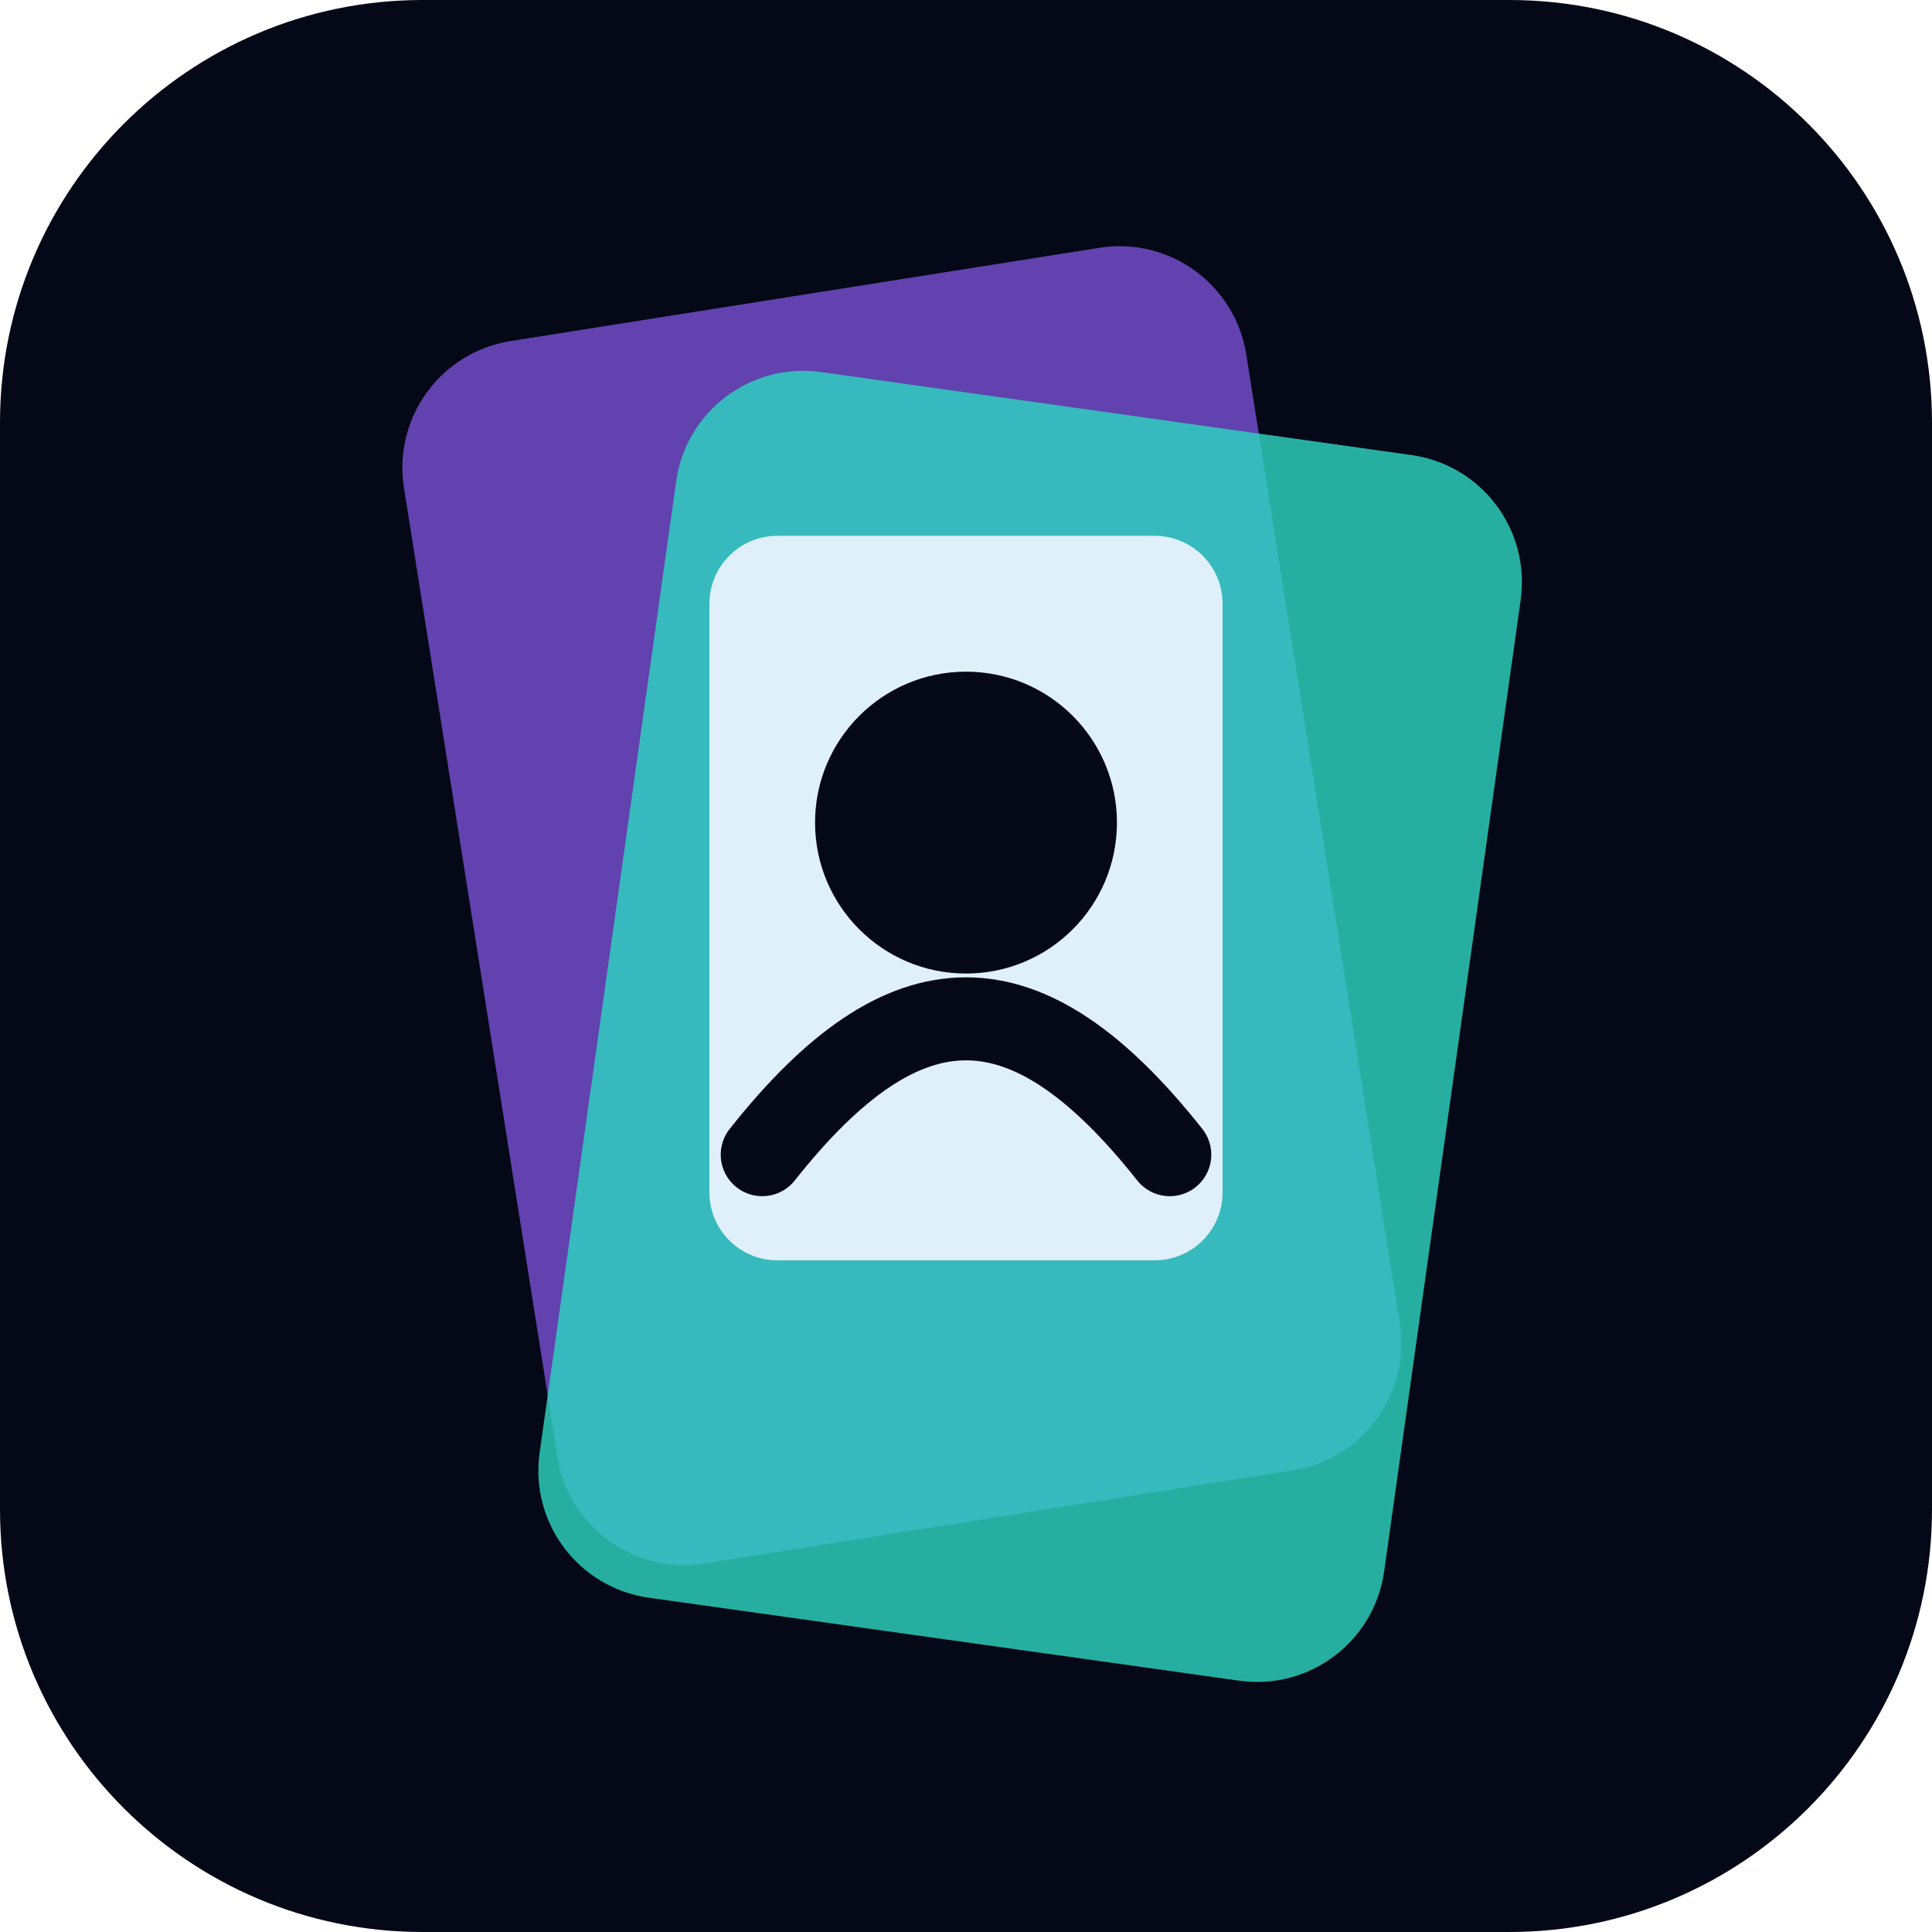
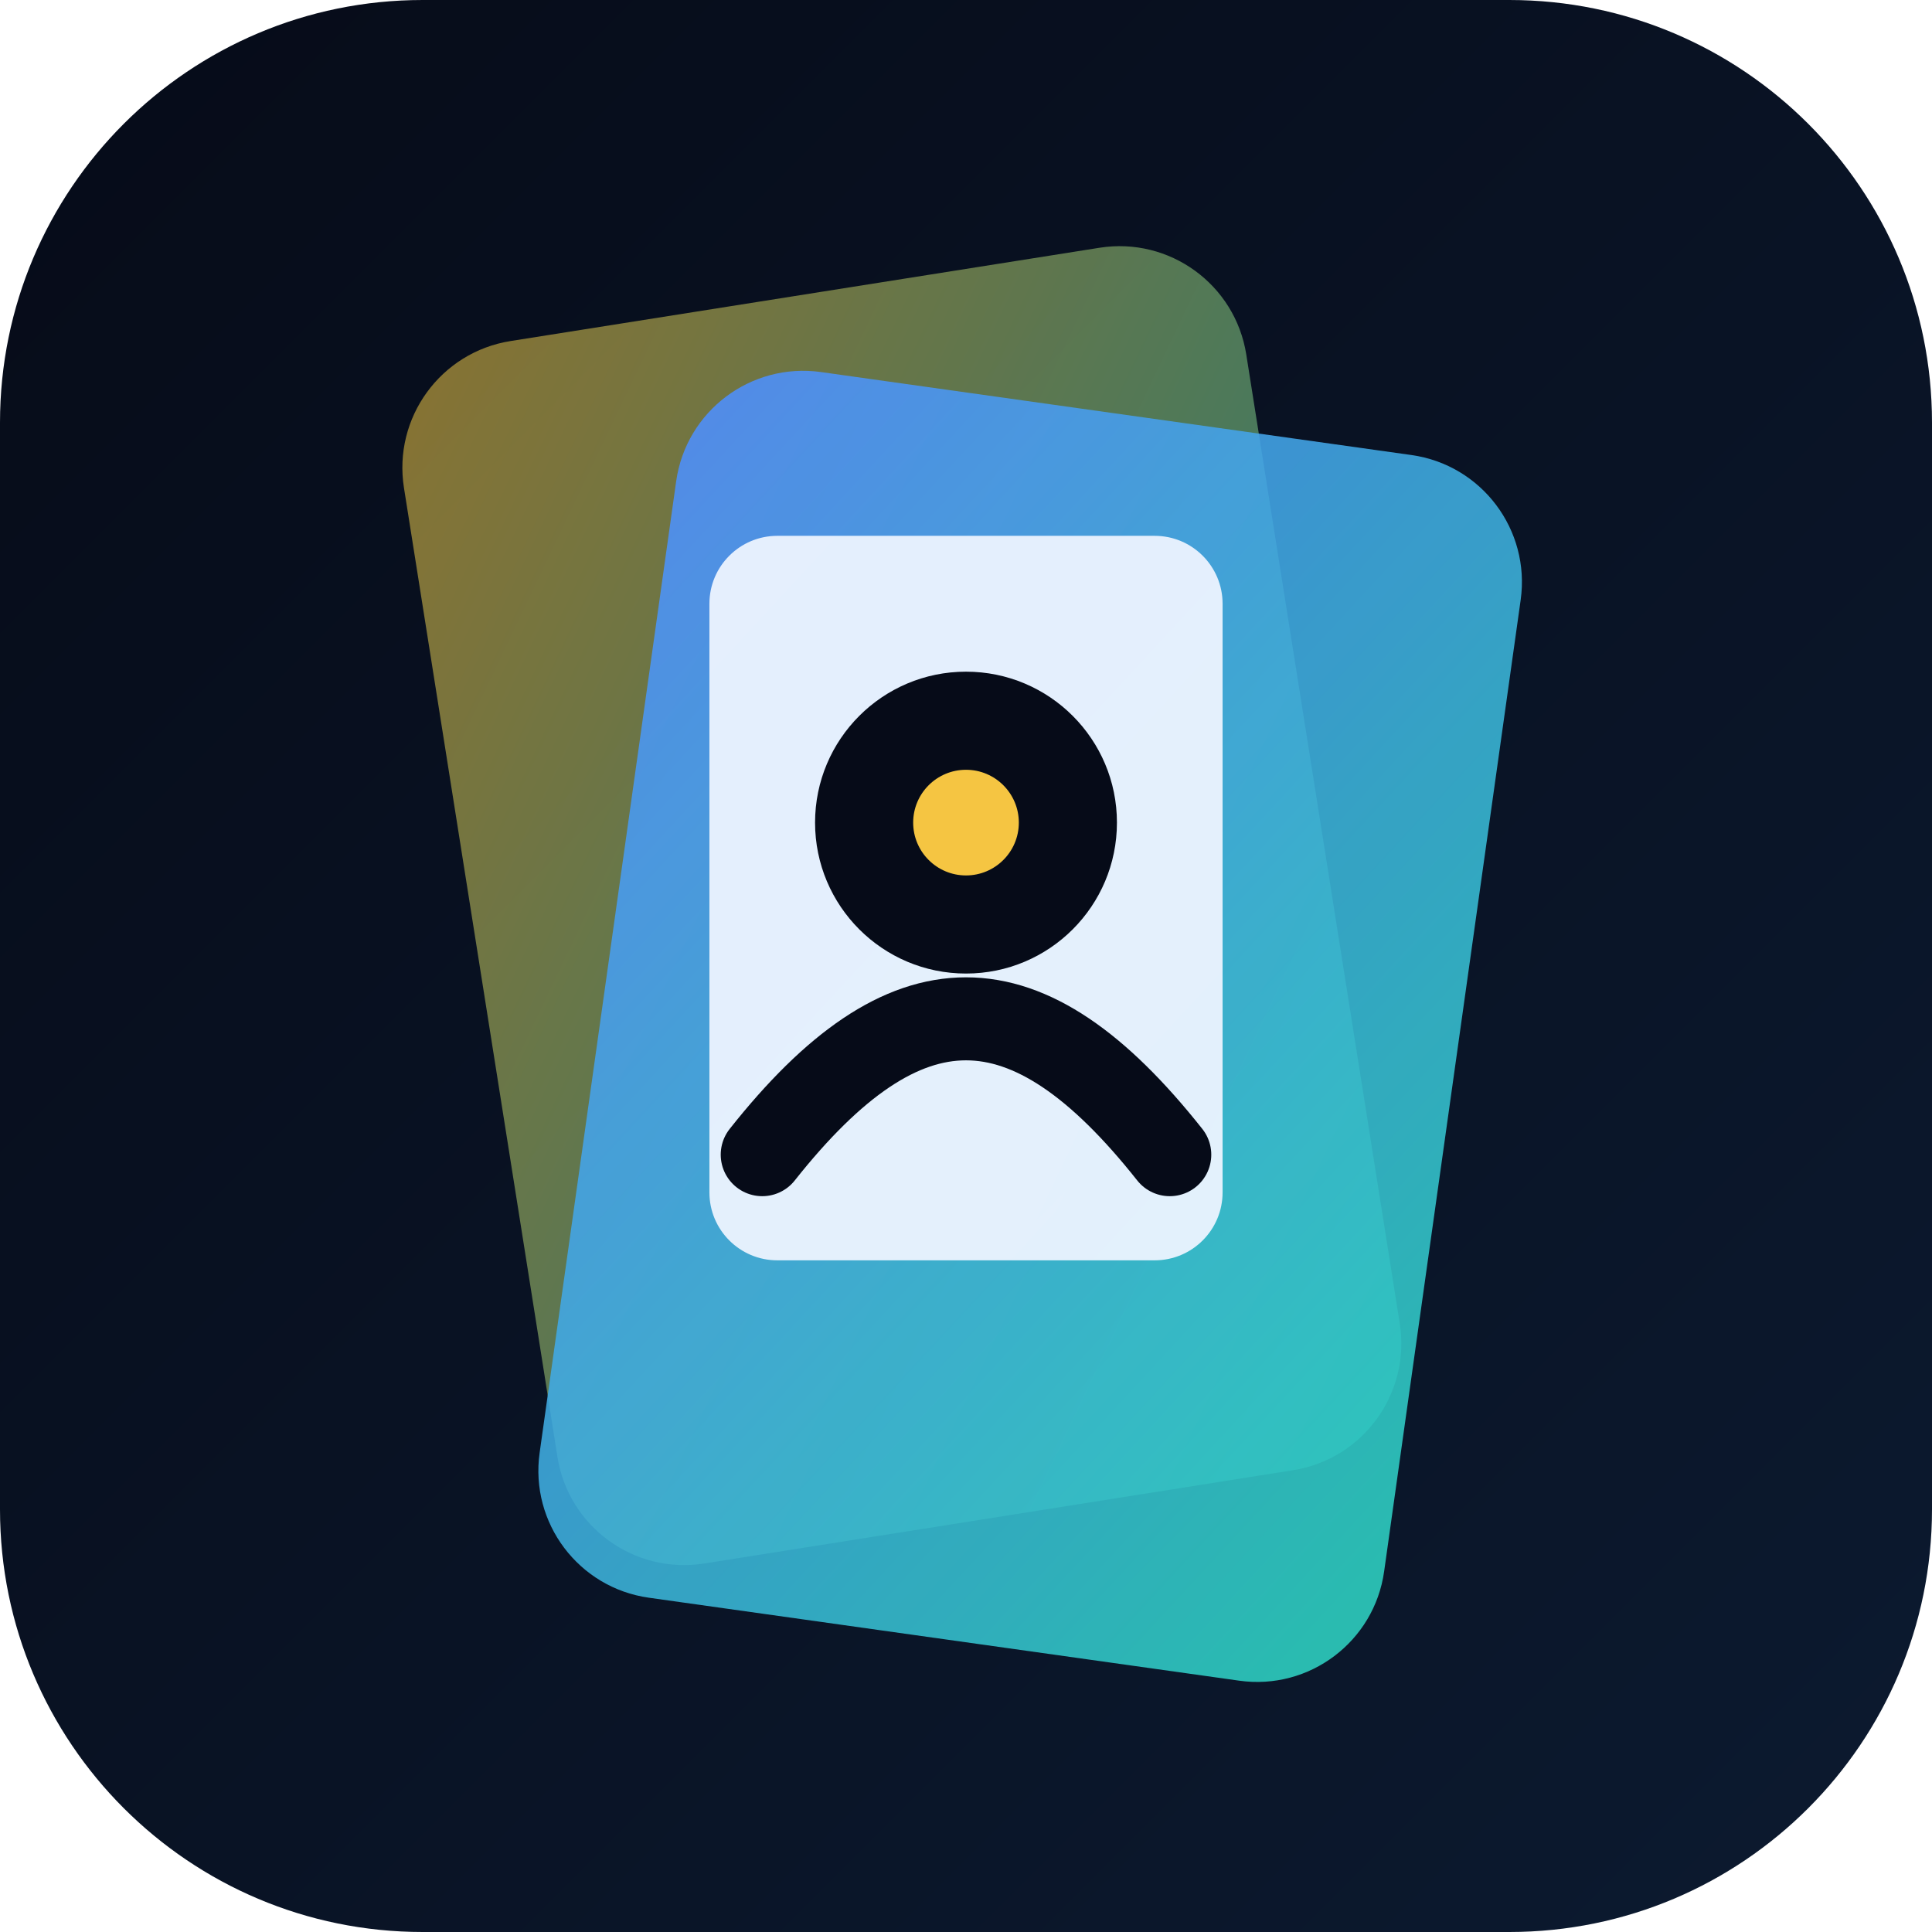
<svg xmlns="http://www.w3.org/2000/svg" viewBox="0 0 512 512" role="img" aria-label="Toploader icon">
-   <rect width="512" height="512" rx="112" fill="#050816" />
-   <rect x="126" y="76" width="226" height="328" rx="34" fill="#8b5cf6" opacity="0.68" transform="rotate(-9 239 240)" />
-   <rect x="160" y="108" width="226" height="328" rx="34" fill="#2dd4bf" opacity="0.82" transform="rotate(8 273 272)" />
-   <rect x="188" y="142" width="136" height="192" rx="18" fill="#eef4ff" opacity="0.92" />
-   <path d="M202 306c38-48 70-48 108 0" fill="none" stroke="#050816" stroke-width="22" stroke-linecap="round" />
-   <circle cx="256" cy="218" r="40" fill="#050816" />
+   <defs>
+     <linearGradient id="arena" x1="0" y1="0" x2="1" y2="1">
+       <stop offset="0%" stop-color="#060b18" />
+       <stop offset="100%" stop-color="#0c1a30" />
+     </linearGradient>
+     <linearGradient id="sleeveA" x1="0" y1="0" x2="1" y2="1">
+       <stop offset="0%" stop-color="#f5c542" />
+       <stop offset="100%" stop-color="#2dd4bf" />
+     </linearGradient>
+     <linearGradient id="sleeveB" x1="0" y1="0" x2="1" y2="1">
+       <stop offset="0%" stop-color="#4f8cff" />
+       <stop offset="100%" stop-color="#2dd4bf" />
+     </linearGradient>
+   </defs>
+   <rect width="512" height="512" rx="112" fill="url(#arena)" />
+   <rect x="126" y="76" width="226" height="328" rx="34" fill="url(#sleeveA)" opacity="0.55" transform="rotate(-9 239 240)" />
+   <rect x="160" y="108" width="226" height="328" rx="34" fill="url(#sleeveB)" opacity="0.88" transform="rotate(8 273 272)" />
+   <rect x="188" y="142" width="136" height="192" rx="18" fill="#eef4ff" opacity="0.94" />
+   <path d="M202 306c38-48 70-48 108 0" fill="none" stroke="#060b18" stroke-width="22" stroke-linecap="round" />
+   <circle cx="256" cy="218" r="40" fill="#060b18" />
+   <circle cx="256" cy="218" r="14" fill="#f5c542" />
</svg>
